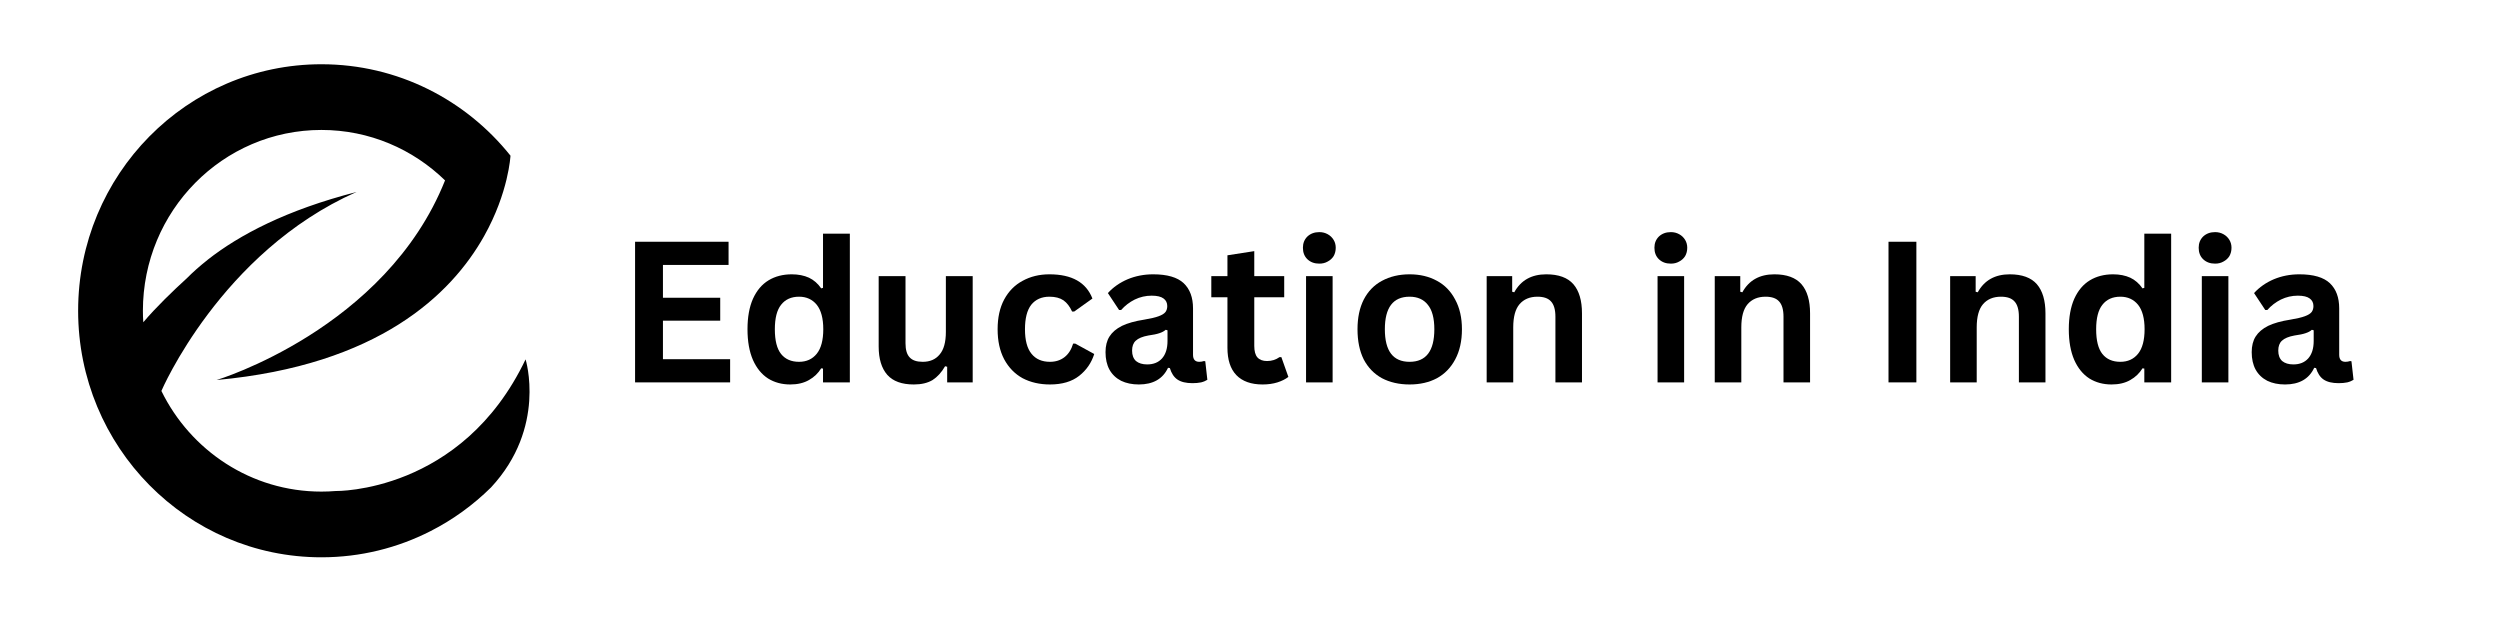
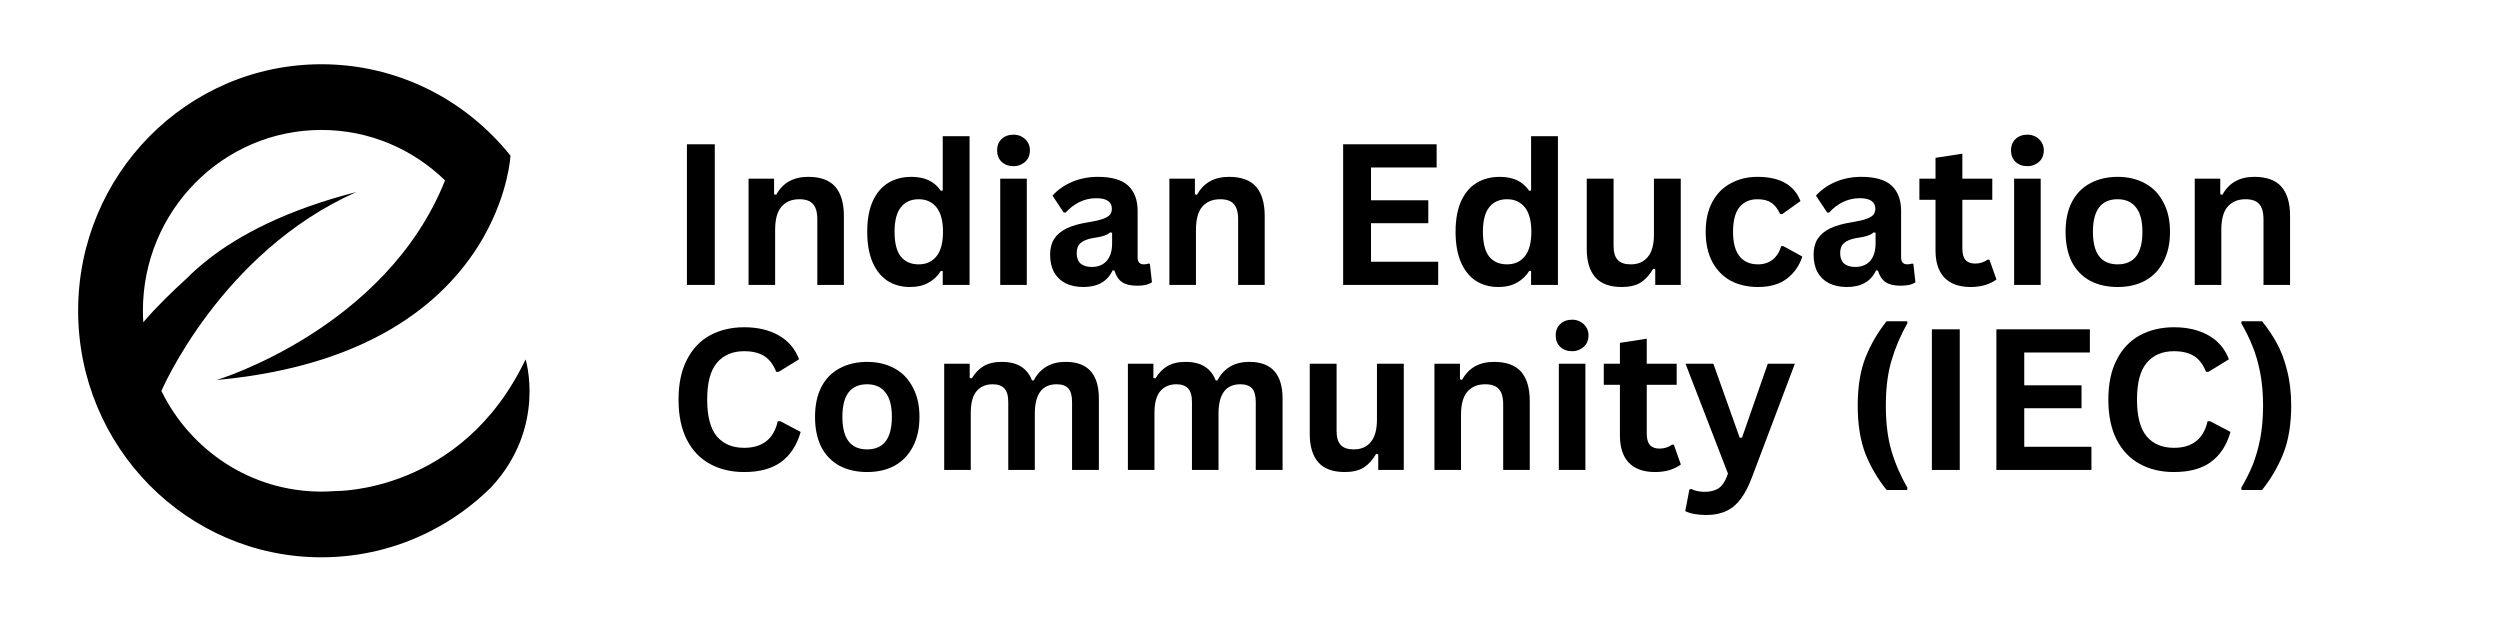
<svg xmlns="http://www.w3.org/2000/svg" width="200" zoomAndPan="magnify" viewBox="0 0 150 37.5" height="50" preserveAspectRatio="xMidYMid meet" version="1.0">
  <defs>
    <g />
-     <clipPath id="21db4905fa">
+     <clipPath id="0ae3c2089e">
      <path d="M 4.688 3.844 L 32 3.844 L 32 33.449 L 4.688 33.449 Z M 4.688 3.844 " clip-rule="nonzero" />
    </clipPath>
  </defs>
-   <g fill="#000000" fill-opacity="1">
-     <g transform="translate(37.01043, 22.94303)">
+   <g clip-path="url(#0ae3c2089e)">
+     <path fill="#000000" d="M 20.141 29.461 C 19.859 29.484 19.57 29.496 19.281 29.496 C 15.074 29.496 11.434 27.035 9.684 23.457 C 9.68 23.465 13.238 15.129 21.387 11.52 C 17.188 12.598 14.363 14.094 12.465 15.582 L 12.453 15.594 C 11.984 15.965 11.57 16.332 11.207 16.699 C 10.395 17.438 9.355 18.438 8.598 19.336 C 8.582 19.109 8.574 18.879 8.574 18.648 C 8.574 12.652 13.371 7.797 19.285 7.797 C 22.164 7.797 24.777 8.949 26.703 10.824 C 23.141 19.754 12.996 22.801 12.996 22.801 C 22.715 21.91 27.082 17.66 29.043 14.172 C 30.523 11.539 30.629 9.34 30.629 9.34 C 27.953 5.992 23.867 3.855 19.285 3.855 C 11.223 3.855 4.688 10.477 4.688 18.645 C 4.688 26.816 11.223 33.438 19.285 33.438 C 21.641 33.438 23.863 32.871 25.832 31.867 C 27.176 31.184 28.395 30.297 29.461 29.246 C 32.809 25.645 31.535 21.562 31.535 21.562 C 27.699 29.605 20.141 29.461 20.141 29.461 " fill-opacity="1" fill-rule="evenodd" />
+   </g>
+   <g fill="#000000" fill-opacity="1">
+     <g transform="translate(40.1213, 17.09512)">
+       <g>
+         <path d="M 2.766 0 L 1.094 0 L 1.094 -8.438 L 2.766 -8.438 Z M 2.766 0 " />
+       </g>
+     </g>
+   </g>
+   <g fill="#000000" fill-opacity="1">
+     <g transform="translate(43.99164, 17.09512)">
+       <g>
+         <path d="M 0.922 0 L 0.922 -6.375 L 2.453 -6.375 L 2.453 -5.438 L 2.578 -5.406 C 2.973 -6.125 3.613 -6.484 4.5 -6.484 C 5.238 -6.484 5.781 -6.285 6.125 -5.891 C 6.469 -5.492 6.641 -4.91 6.641 -4.141 L 6.641 0 L 5.047 0 L 5.047 -3.938 C 5.047 -4.363 4.957 -4.672 4.781 -4.859 C 4.613 -5.047 4.344 -5.141 3.969 -5.141 C 3.508 -5.141 3.148 -4.988 2.891 -4.688 C 2.641 -4.395 2.516 -3.93 2.516 -3.297 L 2.516 0 Z M 0.922 0 " />
+       </g>
+     </g>
+   </g>
+   <g fill="#000000" fill-opacity="1">
+     <g transform="translate(51.45505, 17.09512)">
+       <g>
+         <path d="M 3.141 0.125 C 2.641 0.125 2.195 0.004 1.812 -0.234 C 1.426 -0.484 1.125 -0.852 0.906 -1.344 C 0.688 -1.844 0.578 -2.457 0.578 -3.188 C 0.578 -3.914 0.688 -4.523 0.906 -5.016 C 1.133 -5.516 1.445 -5.883 1.844 -6.125 C 2.238 -6.363 2.703 -6.484 3.234 -6.484 C 3.629 -6.484 3.973 -6.414 4.266 -6.281 C 4.555 -6.145 4.801 -5.93 5 -5.641 L 5.109 -5.672 L 5.109 -8.922 L 6.719 -8.922 L 6.719 0 L 5.109 0 L 5.109 -0.828 L 5 -0.844 C 4.82 -0.551 4.578 -0.316 4.266 -0.141 C 3.961 0.035 3.586 0.125 3.141 0.125 Z M 3.672 -1.234 C 4.117 -1.234 4.473 -1.395 4.734 -1.719 C 4.992 -2.039 5.125 -2.531 5.125 -3.188 C 5.125 -3.844 4.992 -4.332 4.734 -4.656 C 4.473 -4.977 4.117 -5.141 3.672 -5.141 C 3.203 -5.141 2.844 -4.977 2.594 -4.656 C 2.344 -4.344 2.219 -3.852 2.219 -3.188 C 2.219 -2.508 2.344 -2.016 2.594 -1.703 C 2.844 -1.391 3.203 -1.234 3.672 -1.234 Z M 3.672 -1.234 " />
+       </g>
+     </g>
+   </g>
+   <g fill="#000000" fill-opacity="1">
+     <g transform="translate(59.09175, 17.09512)">
+       <g>
+         <path d="M 1.719 -7.125 C 1.426 -7.125 1.188 -7.211 1 -7.391 C 0.82 -7.566 0.734 -7.797 0.734 -8.078 C 0.734 -8.348 0.82 -8.57 1 -8.75 C 1.188 -8.926 1.426 -9.016 1.719 -9.016 C 1.906 -9.016 2.07 -8.973 2.219 -8.891 C 2.375 -8.805 2.492 -8.691 2.578 -8.547 C 2.66 -8.41 2.703 -8.254 2.703 -8.078 C 2.703 -7.891 2.66 -7.723 2.578 -7.578 C 2.492 -7.441 2.375 -7.332 2.219 -7.25 C 2.07 -7.164 1.906 -7.125 1.719 -7.125 Z M 0.922 0 L 0.922 -6.375 L 2.516 -6.375 L 2.516 0 Z M 0.922 0 " />
+       </g>
+     </g>
+   </g>
+   <g fill="#000000" fill-opacity="1">
+     <g transform="translate(62.52307, 17.09512)">
+       <g>
+         <path d="M 2.484 0.125 C 2.078 0.125 1.723 0.051 1.422 -0.094 C 1.117 -0.25 0.883 -0.473 0.719 -0.766 C 0.562 -1.055 0.484 -1.406 0.484 -1.812 C 0.484 -2.188 0.562 -2.5 0.719 -2.75 C 0.883 -3.008 1.133 -3.223 1.469 -3.391 C 1.812 -3.555 2.258 -3.68 2.812 -3.766 C 3.188 -3.828 3.473 -3.895 3.672 -3.969 C 3.867 -4.039 4.004 -4.125 4.078 -4.219 C 4.148 -4.312 4.188 -4.43 4.188 -4.578 C 4.188 -4.773 4.113 -4.926 3.969 -5.031 C 3.82 -5.145 3.582 -5.203 3.25 -5.203 C 2.895 -5.203 2.555 -5.125 2.234 -4.969 C 1.922 -4.812 1.648 -4.602 1.422 -4.344 L 1.297 -4.344 L 0.625 -5.359 C 0.945 -5.711 1.344 -5.988 1.812 -6.188 C 2.281 -6.383 2.789 -6.484 3.344 -6.484 C 4.188 -6.484 4.797 -6.305 5.172 -5.953 C 5.547 -5.598 5.734 -5.094 5.734 -4.438 L 5.734 -1.656 C 5.734 -1.375 5.859 -1.234 6.109 -1.234 C 6.203 -1.234 6.297 -1.25 6.391 -1.281 L 6.469 -1.266 L 6.594 -0.156 C 6.5 -0.094 6.375 -0.039 6.219 0 C 6.062 0.031 5.891 0.047 5.703 0.047 C 5.316 0.047 5.016 -0.023 4.797 -0.172 C 4.586 -0.316 4.438 -0.547 4.344 -0.859 L 4.234 -0.875 C 3.922 -0.207 3.336 0.125 2.484 0.125 Z M 2.984 -1.078 C 3.359 -1.078 3.656 -1.195 3.875 -1.438 C 4.094 -1.688 4.203 -2.035 4.203 -2.484 L 4.203 -3.125 L 4.094 -3.156 C 4 -3.07 3.875 -3.004 3.719 -2.953 C 3.562 -2.898 3.336 -2.852 3.047 -2.812 C 2.703 -2.75 2.453 -2.645 2.297 -2.5 C 2.148 -2.363 2.078 -2.164 2.078 -1.906 C 2.078 -1.633 2.156 -1.426 2.312 -1.281 C 2.477 -1.145 2.703 -1.078 2.984 -1.078 Z M 2.984 -1.078 " />
+       </g>
+     </g>
+   </g>
+   <g fill="#000000" fill-opacity="1">
+     <g transform="translate(69.2413, 17.09512)">
+       <g>
+         <path d="M 0.922 0 L 0.922 -6.375 L 2.453 -6.375 L 2.453 -5.438 L 2.578 -5.406 C 2.973 -6.125 3.613 -6.484 4.5 -6.484 C 5.238 -6.484 5.781 -6.285 6.125 -5.891 C 6.469 -5.492 6.641 -4.91 6.641 -4.141 L 6.641 0 L 5.047 0 L 5.047 -3.938 C 5.047 -4.363 4.957 -4.672 4.781 -4.859 C 4.613 -5.047 4.344 -5.141 3.969 -5.141 C 3.508 -5.141 3.148 -4.988 2.891 -4.688 C 2.641 -4.395 2.516 -3.93 2.516 -3.297 L 2.516 0 Z M 0.922 0 " />
+       </g>
+     </g>
+   </g>
+   <g fill="#000000" fill-opacity="1">
+     <g transform="translate(76.70471, 17.09512)">
+       <g />
+     </g>
+   </g>
+   <g fill="#000000" fill-opacity="1">
+     <g transform="translate(79.49483, 17.09512)">
      <g>
        <path d="M 2.766 -3.703 L 2.766 -1.391 L 6.797 -1.391 L 6.797 0 L 1.094 0 L 1.094 -8.438 L 6.703 -8.438 L 6.703 -7.047 L 2.766 -7.047 L 2.766 -5.078 L 6.203 -5.078 L 6.203 -3.703 Z M 2.766 -3.703 " />
      </g>
    </g>
  </g>
  <g fill="#000000" fill-opacity="1">
-     <g transform="translate(44.27166, 22.94303)">
+     <g transform="translate(86.75606, 17.09512)">
      <g>
        <path d="M 3.141 0.125 C 2.641 0.125 2.195 0.004 1.812 -0.234 C 1.426 -0.484 1.125 -0.852 0.906 -1.344 C 0.688 -1.844 0.578 -2.457 0.578 -3.188 C 0.578 -3.914 0.688 -4.523 0.906 -5.016 C 1.133 -5.516 1.445 -5.883 1.844 -6.125 C 2.238 -6.363 2.703 -6.484 3.234 -6.484 C 3.629 -6.484 3.973 -6.414 4.266 -6.281 C 4.555 -6.145 4.801 -5.93 5 -5.641 L 5.109 -5.672 L 5.109 -8.922 L 6.719 -8.922 L 6.719 0 L 5.109 0 L 5.109 -0.828 L 5 -0.844 C 4.82 -0.551 4.578 -0.316 4.266 -0.141 C 3.961 0.035 3.586 0.125 3.141 0.125 Z M 3.672 -1.234 C 4.117 -1.234 4.473 -1.395 4.734 -1.719 C 4.992 -2.039 5.125 -2.531 5.125 -3.188 C 5.125 -3.844 4.992 -4.332 4.734 -4.656 C 4.473 -4.977 4.117 -5.141 3.672 -5.141 C 3.203 -5.141 2.844 -4.977 2.594 -4.656 C 2.344 -4.344 2.219 -3.852 2.219 -3.188 C 2.219 -2.508 2.344 -2.016 2.594 -1.703 C 2.844 -1.391 3.203 -1.234 3.672 -1.234 Z M 3.672 -1.234 " />
      </g>
    </g>
  </g>
  <g fill="#000000" fill-opacity="1">
-     <g transform="translate(51.90837, 22.94303)">
+     <g transform="translate(94.39276, 17.09512)">
      <g>
        <path d="M 2.922 0.125 C 2.203 0.125 1.672 -0.066 1.328 -0.453 C 0.984 -0.848 0.812 -1.414 0.812 -2.156 L 0.812 -6.375 L 2.422 -6.375 L 2.422 -2.344 C 2.422 -1.957 2.504 -1.676 2.672 -1.5 C 2.836 -1.32 3.098 -1.234 3.453 -1.234 C 3.891 -1.234 4.227 -1.379 4.469 -1.672 C 4.719 -1.961 4.844 -2.414 4.844 -3.031 L 4.844 -6.375 L 6.453 -6.375 L 6.453 0 L 4.922 0 L 4.922 -0.938 L 4.797 -0.969 C 4.586 -0.602 4.336 -0.328 4.047 -0.141 C 3.754 0.035 3.379 0.125 2.922 0.125 Z M 2.922 0.125 " />
      </g>
    </g>
  </g>
  <g fill="#000000" fill-opacity="1">
-     <g transform="translate(59.27935, 22.94303)">
+     <g transform="translate(101.7637, 17.09512)">
      <g>
        <path d="M 3.719 0.125 C 3.102 0.125 2.555 0 2.078 -0.25 C 1.609 -0.508 1.238 -0.891 0.969 -1.391 C 0.707 -1.891 0.578 -2.488 0.578 -3.188 C 0.578 -3.883 0.707 -4.477 0.969 -4.969 C 1.238 -5.469 1.609 -5.844 2.078 -6.094 C 2.547 -6.352 3.082 -6.484 3.688 -6.484 C 5.031 -6.484 5.891 -6 6.266 -5.031 L 5.172 -4.25 L 5.047 -4.25 C 4.91 -4.551 4.738 -4.773 4.531 -4.922 C 4.32 -5.066 4.039 -5.141 3.688 -5.141 C 3.219 -5.141 2.852 -4.977 2.594 -4.656 C 2.344 -4.332 2.219 -3.844 2.219 -3.188 C 2.219 -2.531 2.348 -2.039 2.609 -1.719 C 2.867 -1.395 3.238 -1.234 3.719 -1.234 C 4.062 -1.234 4.352 -1.328 4.594 -1.516 C 4.832 -1.703 5.004 -1.973 5.109 -2.328 L 5.234 -2.328 L 6.375 -1.703 C 6.207 -1.172 5.906 -0.734 5.469 -0.391 C 5.031 -0.047 4.445 0.125 3.719 0.125 Z M 3.719 0.125 " />
      </g>
    </g>
  </g>
  <g fill="#000000" fill-opacity="1">
-     <g transform="translate(65.84739, 22.94303)">
+     <g transform="translate(108.3318, 17.09512)">
      <g>
        <path d="M 2.484 0.125 C 2.078 0.125 1.723 0.051 1.422 -0.094 C 1.117 -0.25 0.883 -0.473 0.719 -0.766 C 0.562 -1.055 0.484 -1.406 0.484 -1.812 C 0.484 -2.188 0.562 -2.5 0.719 -2.75 C 0.883 -3.008 1.133 -3.223 1.469 -3.391 C 1.812 -3.555 2.258 -3.68 2.812 -3.766 C 3.188 -3.828 3.473 -3.895 3.672 -3.969 C 3.867 -4.039 4.004 -4.125 4.078 -4.219 C 4.148 -4.312 4.188 -4.43 4.188 -4.578 C 4.188 -4.773 4.113 -4.926 3.969 -5.031 C 3.82 -5.145 3.582 -5.203 3.25 -5.203 C 2.895 -5.203 2.555 -5.125 2.234 -4.969 C 1.922 -4.812 1.648 -4.602 1.422 -4.344 L 1.297 -4.344 L 0.625 -5.359 C 0.945 -5.711 1.344 -5.988 1.812 -6.188 C 2.281 -6.383 2.789 -6.484 3.344 -6.484 C 4.188 -6.484 4.797 -6.305 5.172 -5.953 C 5.547 -5.598 5.734 -5.094 5.734 -4.438 L 5.734 -1.656 C 5.734 -1.375 5.859 -1.234 6.109 -1.234 C 6.203 -1.234 6.297 -1.25 6.391 -1.281 L 6.469 -1.266 L 6.594 -0.156 C 6.5 -0.094 6.375 -0.039 6.219 0 C 6.062 0.031 5.891 0.047 5.703 0.047 C 5.316 0.047 5.016 -0.023 4.797 -0.172 C 4.586 -0.316 4.438 -0.547 4.344 -0.859 L 4.234 -0.875 C 3.922 -0.207 3.336 0.125 2.484 0.125 Z M 2.984 -1.078 C 3.359 -1.078 3.656 -1.195 3.875 -1.438 C 4.094 -1.688 4.203 -2.035 4.203 -2.484 L 4.203 -3.125 L 4.094 -3.156 C 4 -3.07 3.875 -3.004 3.719 -2.953 C 3.562 -2.898 3.336 -2.852 3.047 -2.812 C 2.703 -2.75 2.453 -2.645 2.297 -2.5 C 2.148 -2.363 2.078 -2.164 2.078 -1.906 C 2.078 -1.633 2.156 -1.426 2.312 -1.281 C 2.477 -1.145 2.703 -1.078 2.984 -1.078 Z M 2.984 -1.078 " />
      </g>
    </g>
  </g>
  <g fill="#000000" fill-opacity="1">
-     <g transform="translate(72.49049, 22.94303)">
+     <g transform="translate(114.9749, 17.09512)">
      <g>
        <path d="M 4.391 -1.516 L 4.812 -0.328 C 4.633 -0.191 4.414 -0.082 4.156 0 C 3.895 0.082 3.598 0.125 3.266 0.125 C 2.578 0.125 2.051 -0.062 1.688 -0.438 C 1.332 -0.812 1.156 -1.359 1.156 -2.078 L 1.156 -5.109 L 0.188 -5.109 L 0.188 -6.375 L 1.156 -6.375 L 1.156 -7.625 L 2.766 -7.875 L 2.766 -6.375 L 4.562 -6.375 L 4.562 -5.109 L 2.766 -5.109 L 2.766 -2.188 C 2.766 -1.875 2.828 -1.645 2.953 -1.5 C 3.086 -1.352 3.281 -1.281 3.531 -1.281 C 3.812 -1.281 4.062 -1.359 4.281 -1.516 Z M 4.391 -1.516 " />
      </g>
    </g>
  </g>
  <g fill="#000000" fill-opacity="1">
-     <g transform="translate(77.44107, 22.94303)">
+     <g transform="translate(119.9255, 17.09512)">
      <g>
        <path d="M 1.719 -7.125 C 1.426 -7.125 1.188 -7.211 1 -7.391 C 0.82 -7.566 0.734 -7.797 0.734 -8.078 C 0.734 -8.348 0.82 -8.57 1 -8.75 C 1.188 -8.926 1.426 -9.016 1.719 -9.016 C 1.906 -9.016 2.07 -8.973 2.219 -8.891 C 2.375 -8.805 2.492 -8.691 2.578 -8.547 C 2.66 -8.41 2.703 -8.254 2.703 -8.078 C 2.703 -7.891 2.66 -7.723 2.578 -7.578 C 2.492 -7.441 2.375 -7.332 2.219 -7.25 C 2.07 -7.164 1.906 -7.125 1.719 -7.125 Z M 0.922 0 L 0.922 -6.375 L 2.516 -6.375 L 2.516 0 Z M 0.922 0 " />
      </g>
    </g>
  </g>
  <g fill="#000000" fill-opacity="1">
-     <g transform="translate(80.87239, 22.94303)">
+     <g transform="translate(123.3568, 17.09512)">
      <g>
        <path d="M 3.703 0.125 C 3.078 0.125 2.523 0 2.047 -0.25 C 1.578 -0.508 1.211 -0.883 0.953 -1.375 C 0.703 -1.875 0.578 -2.477 0.578 -3.188 C 0.578 -3.883 0.703 -4.477 0.953 -4.969 C 1.211 -5.469 1.578 -5.844 2.047 -6.094 C 2.523 -6.352 3.078 -6.484 3.703 -6.484 C 4.328 -6.484 4.875 -6.352 5.344 -6.094 C 5.812 -5.844 6.176 -5.469 6.438 -4.969 C 6.707 -4.477 6.844 -3.883 6.844 -3.188 C 6.844 -2.477 6.707 -1.875 6.438 -1.375 C 6.176 -0.883 5.812 -0.508 5.344 -0.25 C 4.875 0 4.328 0.125 3.703 0.125 Z M 3.703 -1.234 C 4.691 -1.234 5.188 -1.883 5.188 -3.188 C 5.188 -3.852 5.055 -4.344 4.797 -4.656 C 4.547 -4.977 4.18 -5.141 3.703 -5.141 C 2.711 -5.141 2.219 -4.488 2.219 -3.188 C 2.219 -1.883 2.711 -1.234 3.703 -1.234 Z M 3.703 -1.234 " />
      </g>
    </g>
  </g>
  <g fill="#000000" fill-opacity="1">
-     <g transform="translate(88.27803, 22.94303)">
-       <g>
-         <path d="M 0.922 0 L 0.922 -6.375 L 2.453 -6.375 L 2.453 -5.438 L 2.578 -5.406 C 2.973 -6.125 3.613 -6.484 4.5 -6.484 C 5.238 -6.484 5.781 -6.285 6.125 -5.891 C 6.469 -5.492 6.641 -4.91 6.641 -4.141 L 6.641 0 L 5.047 0 L 5.047 -3.938 C 5.047 -4.363 4.957 -4.672 4.781 -4.859 C 4.613 -5.047 4.344 -5.141 3.969 -5.141 C 3.508 -5.141 3.148 -4.988 2.891 -4.688 C 2.641 -4.395 2.516 -3.93 2.516 -3.297 L 2.516 0 Z M 0.922 0 " />
-       </g>
-     </g>
-   </g>
-   <g fill="#000000" fill-opacity="1">
-     <g transform="translate(95.74143, 22.94303)">
+     <g transform="translate(130.7624, 17.09512)">
+       <g>
+         <path d="M 0.922 0 L 0.922 -6.375 L 2.453 -6.375 L 2.453 -5.438 L 2.578 -5.406 C 2.973 -6.125 3.613 -6.484 4.5 -6.484 C 5.238 -6.484 5.781 -6.285 6.125 -5.891 C 6.469 -5.492 6.641 -4.91 6.641 -4.141 L 6.641 0 L 5.047 0 L 5.047 -3.938 C 5.047 -4.363 4.957 -4.672 4.781 -4.859 C 4.613 -5.047 4.344 -5.141 3.969 -5.141 C 3.508 -5.141 3.148 -4.988 2.891 -4.688 C 2.641 -4.395 2.516 -3.93 2.516 -3.297 L 2.516 0 Z M 0.922 0 " />
+       </g>
+     </g>
+   </g>
+   <g fill="#000000" fill-opacity="1">
+     <g transform="translate(40.04035, 28.19709)">
+       <g>
+         <path d="M 4.609 0.125 C 3.836 0.125 3.156 -0.035 2.562 -0.359 C 1.969 -0.68 1.504 -1.164 1.172 -1.812 C 0.836 -2.469 0.672 -3.27 0.672 -4.219 C 0.672 -5.164 0.836 -5.961 1.172 -6.609 C 1.504 -7.266 1.969 -7.754 2.562 -8.078 C 3.156 -8.398 3.836 -8.562 4.609 -8.562 C 5.422 -8.562 6.109 -8.398 6.672 -8.078 C 7.242 -7.766 7.656 -7.285 7.906 -6.641 L 6.688 -5.891 L 6.531 -5.891 C 6.352 -6.336 6.109 -6.656 5.797 -6.844 C 5.492 -7.031 5.098 -7.125 4.609 -7.125 C 3.91 -7.125 3.363 -6.891 2.969 -6.422 C 2.582 -5.961 2.391 -5.227 2.391 -4.219 C 2.391 -3.219 2.582 -2.484 2.969 -2.016 C 3.363 -1.555 3.91 -1.328 4.609 -1.328 C 5.711 -1.328 6.383 -1.859 6.625 -2.922 L 6.781 -2.922 L 8 -2.281 C 7.77 -1.477 7.375 -0.875 6.812 -0.469 C 6.258 -0.07 5.523 0.125 4.609 0.125 Z M 4.609 0.125 " />
+       </g>
+     </g>
+   </g>
+   <g fill="#000000" fill-opacity="1">
+     <g transform="translate(48.32404, 28.19709)">
+       <g>
+         <path d="M 3.703 0.125 C 3.078 0.125 2.523 0 2.047 -0.25 C 1.578 -0.508 1.211 -0.883 0.953 -1.375 C 0.703 -1.875 0.578 -2.477 0.578 -3.188 C 0.578 -3.883 0.703 -4.477 0.953 -4.969 C 1.211 -5.469 1.578 -5.844 2.047 -6.094 C 2.523 -6.352 3.078 -6.484 3.703 -6.484 C 4.328 -6.484 4.875 -6.352 5.344 -6.094 C 5.812 -5.844 6.176 -5.469 6.438 -4.969 C 6.707 -4.477 6.844 -3.883 6.844 -3.188 C 6.844 -2.477 6.707 -1.875 6.438 -1.375 C 6.176 -0.883 5.812 -0.508 5.344 -0.25 C 4.875 0 4.328 0.125 3.703 0.125 Z M 3.703 -1.234 C 4.691 -1.234 5.188 -1.883 5.188 -3.188 C 5.188 -3.852 5.055 -4.344 4.797 -4.656 C 4.547 -4.977 4.18 -5.141 3.703 -5.141 C 2.711 -5.141 2.219 -4.488 2.219 -3.188 C 2.219 -1.883 2.711 -1.234 3.703 -1.234 Z M 3.703 -1.234 " />
+       </g>
+     </g>
+   </g>
+   <g fill="#000000" fill-opacity="1">
+     <g transform="translate(55.72968, 28.19709)">
+       <g>
+         <path d="M 0.922 0 L 0.922 -6.375 L 2.453 -6.375 L 2.453 -5.516 L 2.578 -5.5 C 2.785 -5.832 3.023 -6.078 3.297 -6.234 C 3.578 -6.398 3.938 -6.484 4.375 -6.484 C 4.852 -6.484 5.238 -6.391 5.531 -6.203 C 5.832 -6.016 6.051 -5.738 6.188 -5.375 L 6.297 -5.375 C 6.492 -5.75 6.75 -6.023 7.062 -6.203 C 7.375 -6.391 7.758 -6.484 8.219 -6.484 C 9.539 -6.484 10.203 -5.75 10.203 -4.281 L 10.203 0 L 8.594 0 L 8.594 -4.078 C 8.594 -4.453 8.52 -4.723 8.375 -4.891 C 8.227 -5.055 7.992 -5.141 7.672 -5.141 C 6.797 -5.141 6.359 -4.551 6.359 -3.375 L 6.359 0 L 4.766 0 L 4.766 -4.078 C 4.766 -4.453 4.688 -4.723 4.531 -4.891 C 4.383 -5.055 4.148 -5.141 3.828 -5.141 C 3.422 -5.141 3.098 -5 2.859 -4.719 C 2.629 -4.445 2.516 -4.008 2.516 -3.406 L 2.516 0 Z M 0.922 0 " />
+       </g>
+     </g>
+   </g>
+   <g fill="#000000" fill-opacity="1">
+     <g transform="translate(66.75149, 28.19709)">
+       <g>
+         <path d="M 0.922 0 L 0.922 -6.375 L 2.453 -6.375 L 2.453 -5.516 L 2.578 -5.5 C 2.785 -5.832 3.023 -6.078 3.297 -6.234 C 3.578 -6.398 3.938 -6.484 4.375 -6.484 C 4.852 -6.484 5.238 -6.391 5.531 -6.203 C 5.832 -6.016 6.051 -5.738 6.188 -5.375 L 6.297 -5.375 C 6.492 -5.75 6.75 -6.023 7.062 -6.203 C 7.375 -6.391 7.758 -6.484 8.219 -6.484 C 9.539 -6.484 10.203 -5.75 10.203 -4.281 L 10.203 0 L 8.594 0 L 8.594 -4.078 C 8.594 -4.453 8.52 -4.723 8.375 -4.891 C 8.227 -5.055 7.992 -5.141 7.672 -5.141 C 6.797 -5.141 6.359 -4.551 6.359 -3.375 L 6.359 0 L 4.766 0 L 4.766 -4.078 C 4.766 -4.453 4.688 -4.723 4.531 -4.891 C 4.383 -5.055 4.148 -5.141 3.828 -5.141 C 3.422 -5.141 3.098 -5 2.859 -4.719 C 2.629 -4.445 2.516 -4.008 2.516 -3.406 L 2.516 0 Z M 0.922 0 " />
+       </g>
+     </g>
+   </g>
+   <g fill="#000000" fill-opacity="1">
+     <g transform="translate(77.7733, 28.19709)">
+       <g>
+         <path d="M 2.922 0.125 C 2.203 0.125 1.672 -0.066 1.328 -0.453 C 0.984 -0.848 0.812 -1.414 0.812 -2.156 L 0.812 -6.375 L 2.422 -6.375 L 2.422 -2.344 C 2.422 -1.957 2.504 -1.676 2.672 -1.5 C 2.836 -1.32 3.098 -1.234 3.453 -1.234 C 3.891 -1.234 4.227 -1.379 4.469 -1.672 C 4.719 -1.961 4.844 -2.414 4.844 -3.031 L 4.844 -6.375 L 6.453 -6.375 L 6.453 0 L 4.922 0 L 4.922 -0.938 L 4.797 -0.969 C 4.586 -0.602 4.336 -0.328 4.047 -0.141 C 3.754 0.035 3.379 0.125 2.922 0.125 Z M 2.922 0.125 " />
+       </g>
+     </g>
+   </g>
+   <g fill="#000000" fill-opacity="1">
+     <g transform="translate(85.14428, 28.19709)">
+       <g>
+         <path d="M 0.922 0 L 0.922 -6.375 L 2.453 -6.375 L 2.453 -5.438 L 2.578 -5.406 C 2.973 -6.125 3.613 -6.484 4.5 -6.484 C 5.238 -6.484 5.781 -6.285 6.125 -5.891 C 6.469 -5.492 6.641 -4.91 6.641 -4.141 L 6.641 0 L 5.047 0 L 5.047 -3.938 C 5.047 -4.363 4.957 -4.672 4.781 -4.859 C 4.613 -5.047 4.344 -5.141 3.969 -5.141 C 3.508 -5.141 3.148 -4.988 2.891 -4.688 C 2.641 -4.395 2.516 -3.93 2.516 -3.297 L 2.516 0 Z M 0.922 0 " />
+       </g>
+     </g>
+   </g>
+   <g fill="#000000" fill-opacity="1">
+     <g transform="translate(92.60769, 28.19709)">
+       <g>
+         <path d="M 1.719 -7.125 C 1.426 -7.125 1.188 -7.211 1 -7.391 C 0.82 -7.566 0.734 -7.797 0.734 -8.078 C 0.734 -8.348 0.82 -8.57 1 -8.75 C 1.188 -8.926 1.426 -9.016 1.719 -9.016 C 1.906 -9.016 2.07 -8.973 2.219 -8.891 C 2.375 -8.805 2.492 -8.691 2.578 -8.547 C 2.66 -8.41 2.703 -8.254 2.703 -8.078 C 2.703 -7.891 2.66 -7.723 2.578 -7.578 C 2.492 -7.441 2.375 -7.332 2.219 -7.25 C 2.07 -7.164 1.906 -7.125 1.719 -7.125 Z M 0.922 0 L 0.922 -6.375 L 2.516 -6.375 L 2.516 0 Z M 0.922 0 " />
+       </g>
+     </g>
+   </g>
+   <g fill="#000000" fill-opacity="1">
+     <g transform="translate(96.03901, 28.19709)">
+       <g>
+         <path d="M 4.391 -1.516 L 4.812 -0.328 C 4.633 -0.191 4.414 -0.082 4.156 0 C 3.895 0.082 3.598 0.125 3.266 0.125 C 2.578 0.125 2.051 -0.062 1.688 -0.438 C 1.332 -0.812 1.156 -1.359 1.156 -2.078 L 1.156 -5.109 L 0.188 -5.109 L 0.188 -6.375 L 1.156 -6.375 L 1.156 -7.625 L 2.766 -7.875 L 2.766 -6.375 L 4.562 -6.375 L 4.562 -5.109 L 2.766 -5.109 L 2.766 -2.188 C 2.766 -1.875 2.828 -1.645 2.953 -1.5 C 3.086 -1.352 3.281 -1.281 3.531 -1.281 C 3.812 -1.281 4.062 -1.359 4.281 -1.516 Z M 4.391 -1.516 " />
+       </g>
+     </g>
+   </g>
+   <g fill="#000000" fill-opacity="1">
+     <g transform="translate(100.9896, 28.19709)">
+       <g>
+         <path d="M 1.406 2.703 C 1.133 2.703 0.883 2.68 0.656 2.641 C 0.438 2.598 0.258 2.539 0.125 2.469 L 0.375 1.172 L 0.484 1.141 C 0.578 1.191 0.695 1.234 0.844 1.266 C 0.988 1.297 1.133 1.312 1.281 1.312 C 1.539 1.312 1.754 1.273 1.922 1.203 C 2.098 1.141 2.242 1.031 2.359 0.875 C 2.484 0.719 2.594 0.5 2.688 0.219 L 0.141 -6.375 L 1.812 -6.375 L 3.391 -1.938 L 3.531 -1.938 L 5.078 -6.375 L 6.703 -6.375 L 4.141 0.406 C 3.941 0.945 3.719 1.383 3.469 1.719 C 3.227 2.051 2.941 2.297 2.609 2.453 C 2.273 2.617 1.875 2.703 1.406 2.703 Z M 1.406 2.703 " />
+       </g>
+     </g>
+   </g>
+   <g fill="#000000" fill-opacity="1">
+     <g transform="translate(107.8291, 28.19709)">
      <g />
    </g>
  </g>
  <g fill="#000000" fill-opacity="1">
-     <g transform="translate(98.53155, 22.94303)">
-       <g>
-         <path d="M 1.719 -7.125 C 1.426 -7.125 1.188 -7.211 1 -7.391 C 0.82 -7.566 0.734 -7.797 0.734 -8.078 C 0.734 -8.348 0.82 -8.57 1 -8.75 C 1.188 -8.926 1.426 -9.016 1.719 -9.016 C 1.906 -9.016 2.07 -8.973 2.219 -8.891 C 2.375 -8.805 2.492 -8.691 2.578 -8.547 C 2.66 -8.41 2.703 -8.254 2.703 -8.078 C 2.703 -7.891 2.66 -7.723 2.578 -7.578 C 2.492 -7.441 2.375 -7.332 2.219 -7.25 C 2.07 -7.164 1.906 -7.125 1.719 -7.125 Z M 0.922 0 L 0.922 -6.375 L 2.516 -6.375 L 2.516 0 Z M 0.922 0 " />
-       </g>
-     </g>
-   </g>
-   <g fill="#000000" fill-opacity="1">
-     <g transform="translate(101.9629, 22.94303)">
-       <g>
-         <path d="M 0.922 0 L 0.922 -6.375 L 2.453 -6.375 L 2.453 -5.438 L 2.578 -5.406 C 2.973 -6.125 3.613 -6.484 4.5 -6.484 C 5.238 -6.484 5.781 -6.285 6.125 -5.891 C 6.469 -5.492 6.641 -4.91 6.641 -4.141 L 6.641 0 L 5.047 0 L 5.047 -3.938 C 5.047 -4.363 4.957 -4.672 4.781 -4.859 C 4.613 -5.047 4.344 -5.141 3.969 -5.141 C 3.508 -5.141 3.148 -4.988 2.891 -4.688 C 2.641 -4.395 2.516 -3.93 2.516 -3.297 L 2.516 0 Z M 0.922 0 " />
-       </g>
-     </g>
-   </g>
-   <g fill="#000000" fill-opacity="1">
-     <g transform="translate(109.4263, 22.94303)">
-       <g />
-     </g>
-   </g>
-   <g fill="#000000" fill-opacity="1">
-     <g transform="translate(112.2164, 22.94303)">
+     <g transform="translate(110.6192, 28.19709)">
+       <g>
+         <path d="M 2.578 1.203 C 2.055 0.555 1.633 -0.16 1.312 -0.953 C 1 -1.754 0.844 -2.723 0.844 -3.859 C 0.844 -4.992 1 -5.957 1.312 -6.75 C 1.633 -7.551 2.055 -8.273 2.578 -8.922 L 3.812 -8.922 L 3.828 -8.812 C 3.422 -8.094 3.102 -7.348 2.875 -6.578 C 2.645 -5.816 2.531 -4.91 2.531 -3.859 C 2.531 -2.805 2.645 -1.895 2.875 -1.125 C 3.102 -0.363 3.422 0.367 3.828 1.078 L 3.812 1.203 Z M 2.578 1.203 " />
+       </g>
+     </g>
+   </g>
+   <g fill="#000000" fill-opacity="1">
+     <g transform="translate(114.8189, 28.19709)">
      <g>
        <path d="M 2.766 0 L 1.094 0 L 1.094 -8.438 L 2.766 -8.438 Z M 2.766 0 " />
      </g>
    </g>
  </g>
  <g fill="#000000" fill-opacity="1">
-     <g transform="translate(116.0867, 22.94303)">
-       <g>
-         <path d="M 0.922 0 L 0.922 -6.375 L 2.453 -6.375 L 2.453 -5.438 L 2.578 -5.406 C 2.973 -6.125 3.613 -6.484 4.5 -6.484 C 5.238 -6.484 5.781 -6.285 6.125 -5.891 C 6.469 -5.492 6.641 -4.91 6.641 -4.141 L 6.641 0 L 5.047 0 L 5.047 -3.938 C 5.047 -4.363 4.957 -4.672 4.781 -4.859 C 4.613 -5.047 4.344 -5.141 3.969 -5.141 C 3.508 -5.141 3.148 -4.988 2.891 -4.688 C 2.641 -4.395 2.516 -3.93 2.516 -3.297 L 2.516 0 Z M 0.922 0 " />
-       </g>
-     </g>
-   </g>
-   <g fill="#000000" fill-opacity="1">
-     <g transform="translate(123.5501, 22.94303)">
-       <g>
-         <path d="M 3.141 0.125 C 2.641 0.125 2.195 0.004 1.812 -0.234 C 1.426 -0.484 1.125 -0.852 0.906 -1.344 C 0.688 -1.844 0.578 -2.457 0.578 -3.188 C 0.578 -3.914 0.688 -4.523 0.906 -5.016 C 1.133 -5.516 1.445 -5.883 1.844 -6.125 C 2.238 -6.363 2.703 -6.484 3.234 -6.484 C 3.629 -6.484 3.973 -6.414 4.266 -6.281 C 4.555 -6.145 4.801 -5.93 5 -5.641 L 5.109 -5.672 L 5.109 -8.922 L 6.719 -8.922 L 6.719 0 L 5.109 0 L 5.109 -0.828 L 5 -0.844 C 4.82 -0.551 4.578 -0.316 4.266 -0.141 C 3.961 0.035 3.586 0.125 3.141 0.125 Z M 3.672 -1.234 C 4.117 -1.234 4.473 -1.395 4.734 -1.719 C 4.992 -2.039 5.125 -2.531 5.125 -3.188 C 5.125 -3.844 4.992 -4.332 4.734 -4.656 C 4.473 -4.977 4.117 -5.141 3.672 -5.141 C 3.203 -5.141 2.844 -4.977 2.594 -4.656 C 2.344 -4.344 2.219 -3.852 2.219 -3.188 C 2.219 -2.508 2.344 -2.016 2.594 -1.703 C 2.844 -1.391 3.203 -1.234 3.672 -1.234 Z M 3.672 -1.234 " />
-       </g>
-     </g>
-   </g>
-   <g fill="#000000" fill-opacity="1">
-     <g transform="translate(131.1869, 22.94303)">
-       <g>
-         <path d="M 1.719 -7.125 C 1.426 -7.125 1.188 -7.211 1 -7.391 C 0.82 -7.566 0.734 -7.797 0.734 -8.078 C 0.734 -8.348 0.82 -8.57 1 -8.75 C 1.188 -8.926 1.426 -9.016 1.719 -9.016 C 1.906 -9.016 2.07 -8.973 2.219 -8.891 C 2.375 -8.805 2.492 -8.691 2.578 -8.547 C 2.66 -8.41 2.703 -8.254 2.703 -8.078 C 2.703 -7.891 2.66 -7.723 2.578 -7.578 C 2.492 -7.441 2.375 -7.332 2.219 -7.25 C 2.07 -7.164 1.906 -7.125 1.719 -7.125 Z M 0.922 0 L 0.922 -6.375 L 2.516 -6.375 L 2.516 0 Z M 0.922 0 " />
-       </g>
-     </g>
-   </g>
-   <g fill="#000000" fill-opacity="1">
-     <g transform="translate(134.6182, 22.94303)">
-       <g>
-         <path d="M 2.484 0.125 C 2.078 0.125 1.723 0.051 1.422 -0.094 C 1.117 -0.25 0.883 -0.473 0.719 -0.766 C 0.562 -1.055 0.484 -1.406 0.484 -1.812 C 0.484 -2.188 0.562 -2.5 0.719 -2.75 C 0.883 -3.008 1.133 -3.223 1.469 -3.391 C 1.812 -3.555 2.258 -3.68 2.812 -3.766 C 3.188 -3.828 3.473 -3.895 3.672 -3.969 C 3.867 -4.039 4.004 -4.125 4.078 -4.219 C 4.148 -4.312 4.188 -4.43 4.188 -4.578 C 4.188 -4.773 4.113 -4.926 3.969 -5.031 C 3.82 -5.145 3.582 -5.203 3.25 -5.203 C 2.895 -5.203 2.555 -5.125 2.234 -4.969 C 1.922 -4.812 1.648 -4.602 1.422 -4.344 L 1.297 -4.344 L 0.625 -5.359 C 0.945 -5.711 1.344 -5.988 1.812 -6.188 C 2.281 -6.383 2.789 -6.484 3.344 -6.484 C 4.188 -6.484 4.797 -6.305 5.172 -5.953 C 5.547 -5.598 5.734 -5.094 5.734 -4.438 L 5.734 -1.656 C 5.734 -1.375 5.859 -1.234 6.109 -1.234 C 6.203 -1.234 6.297 -1.25 6.391 -1.281 L 6.469 -1.266 L 6.594 -0.156 C 6.5 -0.094 6.375 -0.039 6.219 0 C 6.062 0.031 5.891 0.047 5.703 0.047 C 5.316 0.047 5.016 -0.023 4.797 -0.172 C 4.586 -0.316 4.438 -0.547 4.344 -0.859 L 4.234 -0.875 C 3.922 -0.207 3.336 0.125 2.484 0.125 Z M 2.984 -1.078 C 3.359 -1.078 3.656 -1.195 3.875 -1.438 C 4.094 -1.688 4.203 -2.035 4.203 -2.484 L 4.203 -3.125 L 4.094 -3.156 C 4 -3.07 3.875 -3.004 3.719 -2.953 C 3.562 -2.898 3.336 -2.852 3.047 -2.812 C 2.703 -2.75 2.453 -2.645 2.297 -2.5 C 2.148 -2.363 2.078 -2.164 2.078 -1.906 C 2.078 -1.633 2.156 -1.426 2.312 -1.281 C 2.477 -1.145 2.703 -1.078 2.984 -1.078 Z M 2.984 -1.078 " />
-       </g>
-     </g>
-   </g>
-   <g clip-path="url(#21db4905fa)">
-     <path fill="#000000" d="M 20.141 29.461 C 19.859 29.484 19.57 29.496 19.281 29.496 C 15.074 29.496 11.434 27.035 9.684 23.457 C 9.68 23.465 13.238 15.129 21.387 11.52 C 17.188 12.598 14.363 14.094 12.465 15.582 L 12.453 15.594 C 11.984 15.965 11.57 16.332 11.207 16.699 C 10.395 17.438 9.355 18.438 8.598 19.336 C 8.582 19.109 8.574 18.879 8.574 18.648 C 8.574 12.652 13.371 7.797 19.285 7.797 C 22.164 7.797 24.777 8.949 26.703 10.824 C 23.141 19.754 12.996 22.801 12.996 22.801 C 22.715 21.91 27.082 17.66 29.043 14.172 C 30.523 11.539 30.629 9.34 30.629 9.34 C 27.953 5.992 23.867 3.855 19.285 3.855 C 11.223 3.855 4.688 10.477 4.688 18.645 C 4.688 26.816 11.223 33.438 19.285 33.438 C 21.641 33.438 23.863 32.871 25.832 31.867 C 27.176 31.184 28.395 30.297 29.461 29.246 C 32.809 25.645 31.535 21.562 31.535 21.562 C 27.699 29.605 20.141 29.461 20.141 29.461 " fill-opacity="1" fill-rule="evenodd" />
+     <g transform="translate(118.6892, 28.19709)">
+       <g>
+         <path d="M 2.766 -3.703 L 2.766 -1.391 L 6.797 -1.391 L 6.797 0 L 1.094 0 L 1.094 -8.438 L 6.703 -8.438 L 6.703 -7.047 L 2.766 -7.047 L 2.766 -5.078 L 6.203 -5.078 L 6.203 -3.703 Z M 2.766 -3.703 " />
+       </g>
+     </g>
+   </g>
+   <g fill="#000000" fill-opacity="1">
+     <g transform="translate(125.8291, 28.19709)">
+       <g>
+         <path d="M 4.609 0.125 C 3.836 0.125 3.156 -0.035 2.562 -0.359 C 1.969 -0.68 1.504 -1.164 1.172 -1.812 C 0.836 -2.469 0.672 -3.27 0.672 -4.219 C 0.672 -5.164 0.836 -5.961 1.172 -6.609 C 1.504 -7.266 1.969 -7.754 2.562 -8.078 C 3.156 -8.398 3.836 -8.562 4.609 -8.562 C 5.422 -8.562 6.109 -8.398 6.672 -8.078 C 7.242 -7.766 7.656 -7.285 7.906 -6.641 L 6.688 -5.891 L 6.531 -5.891 C 6.352 -6.336 6.109 -6.656 5.797 -6.844 C 5.492 -7.031 5.098 -7.125 4.609 -7.125 C 3.91 -7.125 3.363 -6.891 2.969 -6.422 C 2.582 -5.961 2.391 -5.227 2.391 -4.219 C 2.391 -3.219 2.582 -2.484 2.969 -2.016 C 3.363 -1.555 3.91 -1.328 4.609 -1.328 C 5.711 -1.328 6.383 -1.859 6.625 -2.922 L 6.781 -2.922 L 8 -2.281 C 7.77 -1.477 7.375 -0.875 6.812 -0.469 C 6.258 -0.07 5.523 0.125 4.609 0.125 Z M 4.609 0.125 " />
+       </g>
+     </g>
+   </g>
+   <g fill="#000000" fill-opacity="1">
+     <g transform="translate(134.1128, 28.19709)">
+       <g>
+         <path d="M 0.359 1.078 C 0.629 0.617 0.859 0.16 1.047 -0.297 C 1.234 -0.766 1.383 -1.289 1.5 -1.875 C 1.613 -2.469 1.672 -3.129 1.672 -3.859 C 1.672 -4.578 1.613 -5.234 1.5 -5.828 C 1.383 -6.422 1.234 -6.945 1.047 -7.406 C 0.859 -7.875 0.629 -8.344 0.359 -8.812 L 0.391 -8.922 L 1.609 -8.922 C 1.941 -8.516 2.234 -8.082 2.484 -7.625 C 2.742 -7.164 2.953 -6.617 3.109 -5.984 C 3.273 -5.359 3.359 -4.648 3.359 -3.859 C 3.359 -2.723 3.195 -1.754 2.875 -0.953 C 2.551 -0.16 2.129 0.555 1.609 1.203 L 0.391 1.203 Z M 0.359 1.078 " />
+       </g>
+     </g>
  </g>
</svg>
